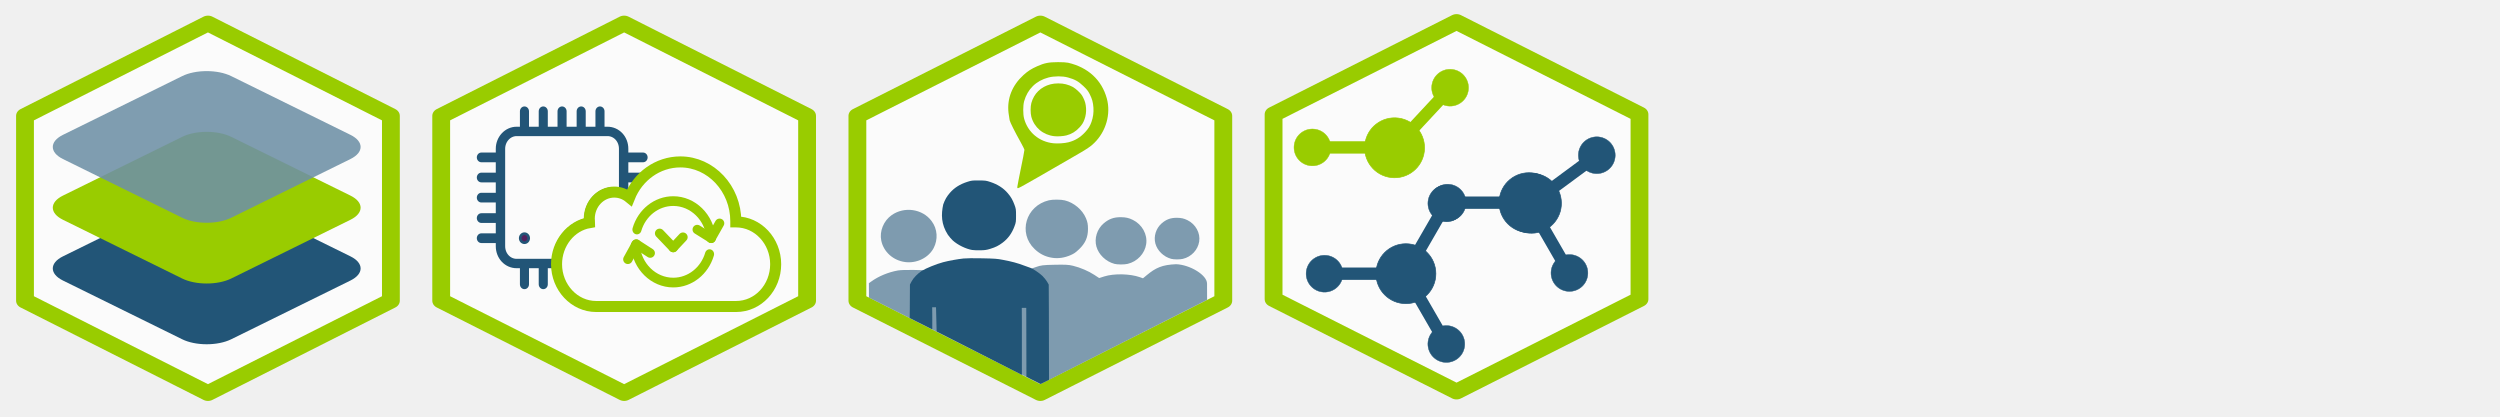
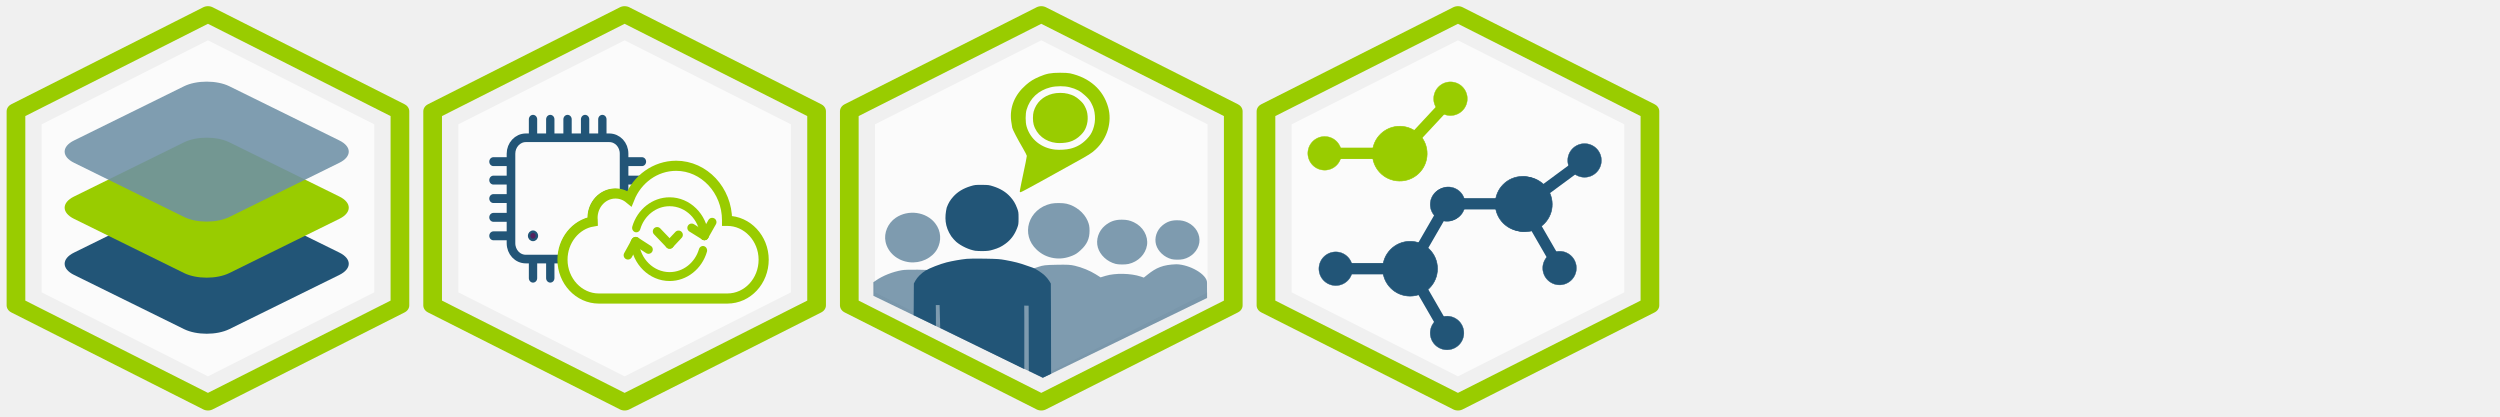
<svg xmlns="http://www.w3.org/2000/svg" xmlns:xlink="http://www.w3.org/1999/xlink" width="600" height="100" viewBox="0 0 158.75 26.458" version="1.1" id="svg8">
  <defs id="defs2">
    <mask id="mask3946" maskUnits="userSpaceOnUse">
      <g style="stroke:#99cc00;stroke-opacity:1" transform="matrix(1.229364,0,0,1.479075,412.5658,-2406.465)" id="g3948">
        <path style="fill:none;stroke:#99cc00;stroke-width:3;stroke-linecap:butt;stroke-linejoin:miter;stroke-miterlimit:4;stroke-dasharray:none;stroke-opacity:1" d="m -257.387,1418.643 63.64,391.737 -132.936,-390.323 59.397,422.85 -149.907,-403.051 31.113,414.365" id="path3950" />
        <path id="path3952" d="m -92.818,1569.179 -307.435,250.982 271.562,-310.288 -336.5,262.864 274.099,-331.348 -343.294,234.127" style="fill:none;stroke:#99cc00;stroke-width:3;stroke-linecap:butt;stroke-linejoin:miter;stroke-miterlimit:4;stroke-dasharray:none;stroke-opacity:1" />
        <path style="fill:none;stroke:#99cc00;stroke-width:3;stroke-linecap:butt;stroke-linejoin:miter;stroke-miterlimit:4;stroke-dasharray:none;stroke-opacity:1" d="m -514.169,1519.814 395.167,36.757 -411.197,30.674 424.218,48.676 -427.778,43.905 408.903,73.924" id="path3954" />
      </g>
    </mask>
    <linearGradient id="linearGradient4108">
      <stop id="stop4110" offset="0" style="stop-color:#225577;stop-opacity:0.604" />
      <stop id="stop4112" offset="1" style="stop-color:#225577;stop-opacity:0;" />
    </linearGradient>
    <linearGradient id="linearGradient4090">
      <stop id="stop4092" offset="0" style="stop-color:#ececec;stop-opacity:1;" />
      <stop id="stop4094" offset="1" style="stop-color:#ececec;stop-opacity:0;" />
    </linearGradient>
    <linearGradient gradientTransform="translate(0,731.3001)" gradientUnits="userSpaceOnUse" y2="226.68" x2="79.903" y1="-30.741" x1="79.903" id="linearGradient4096" xlink:href="#linearGradient4090" />
    <linearGradient gradientTransform="translate(-2.7e-5)" gradientUnits="userSpaceOnUse" y2="845.787" x2="82" y1="690.272" x1="82" id="linearGradient4114" xlink:href="#linearGradient4108" />
    <linearGradient xlink:href="#linearGradient4090" id="linearGradient4143" gradientUnits="userSpaceOnUse" gradientTransform="translate(-2.7e-5,-1.062123)" x1="79.903" y1="-30.741" x2="79.903" y2="226.68" />
    <linearGradient gradientUnits="userSpaceOnUse" y2="905.379" x2="144.25" y1="596.688" x1="144.25" id="linearGradient3867-3" xlink:href="#linearGradient3861-6" />
    <linearGradient id="linearGradient3861-6">
      <stop id="stop3863-7" offset="0" style="stop-color:#ffffff;stop-opacity:0.704" />
      <stop id="stop3865-5" offset="1" style="stop-color:#ffffff;stop-opacity:0" />
    </linearGradient>
    <linearGradient gradientUnits="userSpaceOnUse" y2="913.361" x2="166.2" y1="605.737" x1="166.2" id="linearGradient4110-7" xlink:href="#linearGradient4104-7" />
    <linearGradient id="linearGradient4104-7">
      <stop id="stop4106-9" offset="0" style="stop-color:#225d86;stop-opacity:1" />
      <stop id="stop4108-8" offset="1" style="stop-color:#225577;stop-opacity:1" />
    </linearGradient>
  </defs>
  <g id="layer1" transform="translate(0,-270.5417)">
-     <path transform="matrix(0.3100674,0,0,0.2713237,148.3168,215.8909)" d="m -180.048,206.552 37.467,21.632 0,43.263 -37.467,21.632 -37.467,-21.632 0,-43.263 z" id="path5184" style="fill:#ffffff;fill-opacity:0.723;stroke:#99cc00;stroke-width:3.649;stroke-linecap:round;stroke-linejoin:round;stroke-miterlimit:4;stroke-dasharray:none;stroke-opacity:1" />
-     <path style="fill:#ffffff;fill-opacity:0.723;stroke:#99cc00;stroke-width:3.649;stroke-linecap:round;stroke-linejoin:round;stroke-miterlimit:4;stroke-dasharray:none;stroke-opacity:1" id="path5591" d="m -180.048,206.552 37.467,21.632 0,43.263 -37.467,21.632 -37.467,-21.632 0,-43.263 z" transform="matrix(0.3100674,0,0,0.2713237,121.8885,215.9868)" />
-     <path transform="matrix(0.3100674,0,0,0.2713237,95.46013,215.9868)" d="m -180.048,206.552 37.467,21.632 0,43.263 -37.467,21.632 -37.467,-21.632 0,-43.263 z" id="path5582" style="fill:#ffffff;fill-opacity:0.723;stroke:#99cc00;stroke-width:3.649;stroke-linecap:round;stroke-linejoin:round;stroke-miterlimit:4;stroke-dasharray:none;stroke-opacity:1" />
+     <g id="g1015" transform="translate(0,0.00320053)">
+       <path style="fill:#ffffff;fill-opacity:0.723;stroke:none;stroke-width:3.649;stroke-linecap:round;stroke-linejoin:round;stroke-miterlimit:4;stroke-dasharray:none;stroke-opacity:1" id="path1011" d="m -180.048,206.552 37.467,21.632 0,43.263 -37.467,21.632 -37.467,-21.632 0,-43.263 z" transform="matrix(0.2818277,0,0,0.2466126,63.9473,222.16)" />
+       <path transform="matrix(0.3253724,0,0,0.2847163,71.78745,212.6411)" d="m -180.048,206.552 37.467,21.632 0,43.263 -37.467,21.632 -37.467,-21.632 0,-43.263 z" id="path4351" style="fill:none;fill-opacity:0.723;stroke:#99cc00;stroke-width:3.649;stroke-linecap:round;stroke-linejoin:round;stroke-miterlimit:4;stroke-dasharray:none;stroke-opacity:1" />
+     </g>
+     <g id="g1021" transform="translate(26.45833,0.00320053)">
+       <path transform="matrix(0.2818277,0,0,0.2466126,63.9473,222.16)" d="m -180.048,206.552 37.467,21.632 0,43.263 -37.467,21.632 -37.467,-21.632 0,-43.263 z" id="path1017" style="fill:#ffffff;fill-opacity:0.723;stroke:none;stroke-width:3.649;stroke-linecap:round;stroke-linejoin:round;stroke-miterlimit:4;stroke-dasharray:none;stroke-opacity:1" />
+       <path style="fill:none;fill-opacity:0.723;stroke:#99cc00;stroke-width:3.649;stroke-linecap:round;stroke-linejoin:round;stroke-miterlimit:4;stroke-dasharray:none;stroke-opacity:1" id="path1019" d="m -180.048,206.552 37.467,21.632 0,43.263 -37.467,21.632 -37.467,-21.632 0,-43.263 z" transform="matrix(0.3253724,0,0,0.2847163,71.78745,212.6411)" />
+       <path transform="matrix(0.2818277,0,0,0.2466126,90.40563,222.16)" d="m -180.048,206.552 37.467,21.632 0,43.263 -37.467,21.632 -37.467,-21.632 0,-43.263 z" id="path1017-3" style="fill:#ffffff;fill-opacity:0.723;stroke:none;stroke-width:3.649;stroke-linecap:round;stroke-linejoin:round;stroke-miterlimit:4;stroke-dasharray:none;stroke-opacity:1" />
+     </g>
+     <g transform="translate(52.91666,0.00320053)" id="g1027" style="fill:none">
+       <path style="fill:none;fill-opacity:0.723;stroke:none;stroke-width:3.649;stroke-linecap:round;stroke-linejoin:round;stroke-miterlimit:4;stroke-dasharray:none;stroke-opacity:1" id="path1023" d="m -180.048,206.552 37.467,21.632 0,43.263 -37.467,21.632 -37.467,-21.632 0,-43.263 z" transform="matrix(0.2818277,0,0,0.2466126,63.9473,222.16)" />
+       <path transform="matrix(0.3253724,0,0,0.2847163,71.78745,212.6411)" d="m -180.048,206.552 37.467,21.632 0,43.263 -37.467,21.632 -37.467,-21.632 0,-43.263 z" id="path1025" style="fill:none;fill-opacity:0.723;stroke:#99cc00;stroke-width:3.649;stroke-linecap:round;stroke-linejoin:round;stroke-miterlimit:4;stroke-dasharray:none;stroke-opacity:1" />
+     </g>
+     <g id="g1033" transform="translate(79.375,0.00320053)">
+       <path transform="matrix(0.2818277,0,0,0.2466126,63.9473,222.16)" d="m -180.048,206.552 37.467,21.632 0,43.263 -37.467,21.632 -37.467,-21.632 0,-43.263 z" id="path1029" style="fill:#ffffff;fill-opacity:0.723;stroke:none;stroke-width:3.649;stroke-linecap:round;stroke-linejoin:round;stroke-miterlimit:4;stroke-dasharray:none;stroke-opacity:1" />
+       <path style="fill:none;fill-opacity:0.723;stroke:#99cc00;stroke-width:3.649;stroke-linecap:round;stroke-linejoin:round;stroke-miterlimit:4;stroke-dasharray:none;stroke-opacity:1" id="path1031" d="m -180.048,206.552 37.467,21.632 0,43.263 -37.467,21.632 -37.467,-21.632 0,-43.263 z" transform="matrix(0.3253724,0,0,0.2847163,71.78745,212.6411)" />
+     </g>
    <g id="g3083" transform="matrix(0.2771669,0,0,0.2771669,-131.0643,-82.01062)">
      <path style="fill:#000000;fill-opacity:1;stroke:none" id="path3179" d="m 183.084,100.357 -160.967,92.934 -160.967,-92.934 0,-185.869 160.967,-92.934 160.967,92.934 z" transform="matrix(0.7002245,0,0,0.5820065,184.4202,824.9923)" />
      <path id="path3202" d="M 199.907,993.49 348.17,917.046 200.353,1022.787 51.645,917.046 Z" style="fill:#000000;fill-opacity:1;stroke:none" />
    </g>
    <path style="color:#000000;font-style:normal;font-variant:normal;font-weight:normal;font-stretch:normal;font-size:medium;line-height:normal;font-family:Sans;-inkscape-font-specification:Sans;text-indent:0;text-align:start;text-decoration:none;text-decoration-line:none;letter-spacing:normal;word-spacing:normal;text-transform:none;writing-mode:lr-tb;direction:ltr;baseline-shift:baseline;text-anchor:start;display:inline;overflow:visible;visibility:visible;fill:#99cc00;fill-opacity:1;stroke:none;stroke-width:12.533;marker:none;enable-background:accumulate" d="m -65.814,114.457 -24.359,24.359 v -21.998 l -11.93,6.017 v 50.178 l 11.93,5.692 V 156.874 l 24.747,24.747 11.027,-5.846 -27.93,-27.93 27.908,-27.908 z" id="path3181" />
    <path transform="matrix(0.2394761,0,0,0.2054872,-80.95322,146.2301)" d="m 183.084,100.357 -160.967,92.934 -160.967,-92.934 0,-185.869 160.967,-92.934 160.967,92.934 z" id="path3183" style="fill:none;stroke:#99cc00;stroke-width:21.511;stroke-miterlimit:4;stroke-dasharray:none;stroke-opacity:1" />
    <g id="g3799" transform="matrix(0.2506563,0,0,0.2506563,-125.7647,-59.40556)">
      <circle r="44.234" cy="-186.101" cx="1199.848" style="fill:#ffffff;fill-opacity:1;stroke:none" id="path3187" transform="matrix(0.4182912,0,0,0.4182912,-231.7357,904.3177)" />
      <circle r="44.234" cy="-186.101" cx="1199.848" transform="matrix(-0.1286112,-0.2227612,0.2227612,-0.1286112,415.6529,1069.818)" id="path3189" style="fill:#ffffff;fill-opacity:1;stroke:none" />
      <circle r="44.234" cy="-186.101" cx="1199.848" style="fill:#ffffff;fill-opacity:1;stroke:none" id="path3191" transform="matrix(-0.1286112,0.2227612,-0.2227612,-0.1286112,407.9865,578.7022)" />
      <circle r="44.234" cy="-186.101" cx="1199.848" transform="matrix(0.2572224,0,0,0.2572224,-13.49929,830.8995)" id="path3193" style="fill:#ffffff;fill-opacity:1;stroke:none" />
      <g transform="matrix(0.9518768,0,0,0.9518768,9.531755,41.3361)" style="stroke-width:8;stroke-miterlimit:4;stroke-dasharray:none" id="g3292">
        <path id="path3195" d="m 225.17,824.831 h 44.753" style="fill:none;stroke:#ffffff;stroke-width:8;stroke-linecap:square;stroke-linejoin:miter;stroke-miterlimit:4;stroke-dasharray:none;stroke-opacity:1" />
        <path style="fill:none;stroke:#ffffff;stroke-width:8;stroke-linecap:square;stroke-linejoin:miter;stroke-miterlimit:4;stroke-dasharray:none;stroke-opacity:1" d="M 297.787,866.756 275.411,827.999" id="path3198" />
        <path id="path3200" d="M 297.788,782.905 275.411,821.662" style="fill:none;stroke:#ffffff;stroke-width:8;stroke-linecap:square;stroke-linejoin:miter;stroke-miterlimit:4;stroke-dasharray:none;stroke-opacity:1" />
      </g>
    </g>
    <g id="g3260" transform="matrix(0.2645833,0,0,0.2645833,-713.6895,-95.92611)" style="fill:#ff0000;stroke:#ff0000" />
    <rect style="fill:#225577;fill-opacity:1;stroke:none;stroke-width:0.265" id="rect3918" width="27.836" height="27.387" x="-49.47" y="244.981" />
    <rect y="277.077" x="-49.47" height="27.387" width="27.836" id="rect3920" style="fill:#99cc00;fill-opacity:1;stroke:none;stroke-width:0.265" />
    <rect style="fill:#ff7b24;fill-opacity:1;stroke:none;stroke-width:0.265" id="rect3953" width="27.836" height="27.387" x="-49.47" y="309.174" />
    <path style="fill:#000000;stroke-width:0.265" d="" id="path4330" />
-     <path style="fill:#ffffff;fill-opacity:0.723;stroke:#99cc00;stroke-width:3.649;stroke-linecap:round;stroke-linejoin:round;stroke-miterlimit:4;stroke-dasharray:none;stroke-opacity:1" id="path4351" d="m -180.048,206.552 37.467,21.632 0,43.263 -37.467,21.632 -37.467,-21.632 0,-43.263 z" transform="matrix(0.3100674,0,0,0.2713237,69.0318,215.9868)" />
-     <rect id="rect4336" width="11.913" height="11.913" x="326.742" y="312.11" style="opacity:1;fill:#225577;fill-opacity:1;stroke-width:0.051" transform="matrix(0.8970535,0.441922,-0.8970535,0.441922,0,0)" ry="1.737" />
-     <rect ry="1.737" transform="matrix(0.8970535,0.441922,-0.8970535,0.441922,0,0)" style="opacity:1;fill:#99cc00;fill-opacity:1;stroke-width:0.051" y="307.745" x="322.377" height="11.913" width="11.913" id="rect4342" />
-     <rect id="rect4340" width="11.913" height="11.913" x="318.013" y="303.381" style="opacity:1;fill:#6e90a5;fill-opacity:0.882;stroke-width:0.051" transform="matrix(0.8970535,0.441922,-0.8970535,0.441922,0,0)" ry="1.737" />
-     <g style="stroke:#225577;stroke-opacity:1" id="g5335" transform="matrix(0.2058293,0,0,0.2201776,30.27751,277.3)">
-       <line id="line5325" y2="1.4" x2="14.7" y1="7.1" x1="14.7" class="st0" style="fill:none;stroke:#225577;stroke-width:2.8;stroke-linecap:round;stroke-miterlimit:10;stroke-opacity:1" />
-       <line id="line5327" y2="1.4" x2="20.5" y1="7.1" x1="20.5" class="st0" style="fill:none;stroke:#225577;stroke-width:2.8;stroke-linecap:round;stroke-miterlimit:10;stroke-opacity:1" />
-       <line id="line5329" y2="1.4" x2="26.3" y1="7.1" x1="26.3" class="st0" style="fill:none;stroke:#225577;stroke-width:2.8;stroke-linecap:round;stroke-miterlimit:10;stroke-opacity:1" />
-       <line id="line5331" y2="1.4" x2="32.2" y1="7.1" x1="32.2" class="st0" style="fill:none;stroke:#225577;stroke-width:2.8;stroke-linecap:round;stroke-miterlimit:10;stroke-opacity:1" />
-       <line id="line5333" y2="1.4" x2="38" y1="7.1" x1="38" class="st0" style="fill:none;stroke:#225577;stroke-width:2.8;stroke-linecap:round;stroke-miterlimit:10;stroke-opacity:1" />
+     <g id="g930" transform="matrix(0.9229628,0,0,0.9229628,1.011173,21.85774)">
+       <rect ry="1.737" transform="matrix(0.8970535,0.441922,-0.8970535,0.441922,0,0)" style="opacity:1;fill:#225577;fill-opacity:1;stroke-width:0.051" y="312.11" x="326.742" height="11.913" width="11.913" id="rect4336" />
+       <rect id="rect4342" width="11.913" height="11.913" x="322.377" y="307.745" style="opacity:1;fill:#99cc00;fill-opacity:1;stroke-width:0.051" transform="matrix(0.8970535,0.441922,-0.8970535,0.441922,0,0)" ry="1.737" />
+       <rect ry="1.737" transform="matrix(0.8970535,0.441922,-0.8970535,0.441922,0,0)" style="opacity:1;fill:#6e90a5;fill-opacity:0.882;stroke-width:0.051" y="303.381" x="318.013" height="11.913" width="11.913" id="rect4340" />
    </g>
-     <g style="stroke:#225577;stroke-opacity:1" id="g5341" transform="matrix(0.2058293,0,0,0.2201776,30.27751,277.3)">
-       <line id="line5337" y2="14.7" x2="51.3" y1="14.7" x1="45.6" class="st0" style="fill:none;stroke:#225577;stroke-width:2.8;stroke-linecap:round;stroke-miterlimit:10;stroke-opacity:1" />
-       <line id="line5339" y2="20.5" x2="51.3" y1="20.5" x1="45.6" class="st0" style="fill:none;stroke:#225577;stroke-width:2.8;stroke-linecap:round;stroke-miterlimit:10;stroke-opacity:1" />
+     <g id="g964" transform="matrix(0.9181325,0,0,0.9181325,3.269721,23.23603)">
+       <g transform="matrix(0.2058293,0,0,0.2201776,30.27751,277.3)" id="g5335" style="stroke:#225577;stroke-opacity:1">
+         <line style="fill:none;stroke:#225577;stroke-width:2.8;stroke-linecap:round;stroke-miterlimit:10;stroke-opacity:1" class="st0" x1="14.7" y1="7.1" x2="14.7" y2="1.4" id="line5325" />
+         <line style="fill:none;stroke:#225577;stroke-width:2.8;stroke-linecap:round;stroke-miterlimit:10;stroke-opacity:1" class="st0" x1="20.5" y1="7.1" x2="20.5" y2="1.4" id="line5327" />
+         <line style="fill:none;stroke:#225577;stroke-width:2.8;stroke-linecap:round;stroke-miterlimit:10;stroke-opacity:1" class="st0" x1="26.3" y1="7.1" x2="26.3" y2="1.4" id="line5329" />
+         <line style="fill:none;stroke:#225577;stroke-width:2.8;stroke-linecap:round;stroke-miterlimit:10;stroke-opacity:1" class="st0" x1="32.2" y1="7.1" x2="32.2" y2="1.4" id="line5331" />
+         <line style="fill:none;stroke:#225577;stroke-width:2.8;stroke-linecap:round;stroke-miterlimit:10;stroke-opacity:1" class="st0" x1="38" y1="7.1" x2="38" y2="1.4" id="line5333" />
+       </g>
+       <g transform="matrix(0.2058293,0,0,0.2201776,30.27751,277.3)" id="g5341" style="stroke:#225577;stroke-opacity:1">
+         <line style="fill:none;stroke:#225577;stroke-width:2.8;stroke-linecap:round;stroke-miterlimit:10;stroke-opacity:1" class="st0" x1="45.6" y1="14.7" x2="51.3" y2="14.7" id="line5337" />
+         <line style="fill:none;stroke:#225577;stroke-width:2.8;stroke-linecap:round;stroke-miterlimit:10;stroke-opacity:1" class="st0" x1="45.6" y1="20.5" x2="51.3" y2="20.5" id="line5339" />
+       </g>
+       <g transform="matrix(0.2058293,0,0,0.2201776,30.27751,277.3)" id="g5347" style="stroke:#225577;stroke-opacity:1">
+         <line style="fill:none;stroke:#225577;stroke-width:2.8;stroke-linecap:round;stroke-miterlimit:10;stroke-opacity:1" class="st0" x1="20.5" y1="45.6" x2="20.5" y2="51.3" id="line5343" />
+         <line style="fill:none;stroke:#225577;stroke-width:2.8;stroke-linecap:round;stroke-miterlimit:10;stroke-opacity:1" class="st0" x1="14.7" y1="45.6" x2="14.7" y2="51.3" id="line5345" />
+       </g>
+       <g transform="matrix(0.2058293,0,0,0.2201776,30.27751,277.3)" id="g5359" style="stroke:#225577;stroke-opacity:1">
+         <line style="fill:none;stroke:#225577;stroke-width:2.8;stroke-linecap:round;stroke-miterlimit:10;stroke-opacity:1" class="st0" x1="7.1" y1="38" x2="1.4" y2="38" id="line5349" />
+         <line style="fill:none;stroke:#225577;stroke-width:2.8;stroke-linecap:round;stroke-miterlimit:10;stroke-opacity:1" class="st0" x1="7.1" y1="32.2" x2="1.4" y2="32.2" id="line5351" />
+         <line style="fill:none;stroke:#225577;stroke-width:2.8;stroke-linecap:round;stroke-miterlimit:10;stroke-opacity:1" class="st0" x1="7.1" y1="26.3" x2="1.4" y2="26.3" id="line5353" />
+         <line style="fill:none;stroke:#225577;stroke-width:2.8;stroke-linecap:round;stroke-miterlimit:10;stroke-opacity:1" class="st0" x1="7.1" y1="20.5" x2="1.4" y2="20.5" id="line5355" />
+         <line style="fill:none;stroke:#225577;stroke-width:2.8;stroke-linecap:round;stroke-miterlimit:10;stroke-opacity:1" class="st0" x1="7.1" y1="14.7" x2="1.4" y2="14.7" id="line5357" />
+       </g>
+       <ellipse ry="0.286" rx="0.268" style="fill:#52225e;stroke:#225577;stroke-width:0.17;stroke-miterlimit:10;stroke-opacity:1" class="st1" cx="33.303" cy="285.667" id="circle5361" />
+       <path style="fill:none;stroke:#225577;stroke-width:0.596;stroke-miterlimit:10;stroke-opacity:1" class="st2" d="m 37.42,284.654 c 0,-0.066 -0.021,-0.154 -0.021,-0.242 0,-0.947 0.72,-1.695 1.585,-1.695 0.226,0 0.432,0.044 0.617,0.132 v -2.862 c 0,-0.617 -0.453,-1.101 -1.029,-1.101 h -5.763 c -0.576,0 -1.029,0.506 -1.029,1.101 v 6.187 c 0,0.617 0.453,1.101 1.029,1.101 h 2.532 c 0,-1.299 0.906,-2.4 2.079,-2.62 z" id="path5383" />
+       <g style="stroke:#99cc00;stroke-opacity:1" id="g6057">
+         <g id="g5835" style="stroke:#99cc00;stroke-opacity:1">
+           <line style="fill:none;stroke:#99cc00;stroke-width:0.596;stroke-linecap:round;stroke-miterlimit:10;stroke-opacity:1" class="st0" x1="42.751" y1="286.261" x2="43.368" y2="285.601" id="line5363" />
+           <line style="fill:none;stroke:#99cc00;stroke-width:0.596;stroke-linecap:round;stroke-miterlimit:10;stroke-opacity:1" class="st0" x1="42.751" y1="286.261" x2="41.886" y2="285.358" id="line5365" />
+           <line style="fill:none;stroke:#99cc00;stroke-width:0.596;stroke-linecap:round;stroke-miterlimit:10;stroke-opacity:1" class="st0" x1="45.159" y1="285.667" x2="44.274" y2="285.116" id="line5367" />
+           <line style="fill:none;stroke:#99cc00;stroke-width:0.596;stroke-linecap:round;stroke-miterlimit:10;stroke-opacity:1" class="st0" x1="45.159" y1="285.667" x2="45.694" y2="284.72" id="line5369" />
+           <g transform="matrix(0.2058293,0,0,0.2201776,30.27751,277.3)" id="g5375" style="stroke:#99cc00;stroke-opacity:1">
+             <path style="fill:none;stroke:#99cc00;stroke-width:2.8;stroke-linecap:round;stroke-miterlimit:10;stroke-opacity:1" class="st0" d="m 48.9,40.1 c 0.5,6 5.6,10.7 11.7,10.7 5.2,0 9.7,-3.4 11.2,-8.2" id="path5371" />
+             <path style="fill:none;stroke:#99cc00;stroke-width:2.8;stroke-linecap:round;stroke-miterlimit:10;stroke-opacity:1" class="st0" d="M 72.3,38 C 71.8,32 66.7,27.3 60.6,27.3 c -5.2,0 -9.7,3.4 -11.2,8.2" id="path5373" />
+           </g>
+           <line style="fill:none;stroke:#99cc00;stroke-width:0.596;stroke-linecap:round;stroke-miterlimit:10;stroke-opacity:1" class="st0" x1="40.404" y1="286.041" x2="41.289" y2="286.613" id="line5377" />
+           <line style="fill:none;stroke:#99cc00;stroke-width:0.596;stroke-linecap:round;stroke-miterlimit:10;stroke-opacity:1" class="st0" x1="40.404" y1="286.041" x2="39.869" y2="287.01" id="line5379" />
+         </g>
+         <path id="path5381" d="m 37.852,290.004 c -1.379,0 -2.511,-1.211 -2.511,-2.686 0,-1.321 0.906,-2.444 2.099,-2.642 0,-0.066 -0.021,-0.154 -0.021,-0.242 0,-0.947 0.72,-1.695 1.585,-1.695 0.37,0 0.7,0.132 0.967,0.352 0.535,-1.343 1.791,-2.268 3.232,-2.268 1.935,0 3.52,1.695 3.52,3.765 0,0.022 0,0.044 0,0.044 0,0 0.021,0 0.021,0 1.379,0 2.511,1.211 2.511,2.686 0,1.475 -1.111,2.686 -2.511,2.686 z" class="st0" style="fill:none;stroke:#99cc00;stroke-width:0.7;stroke-linecap:round;stroke-miterlimit:10;stroke-dasharray:none;stroke-opacity:1" />
+       </g>
    </g>
-     <g style="stroke:#225577;stroke-opacity:1" id="g5347" transform="matrix(0.2058293,0,0,0.2201776,30.27751,277.3)">
-       <line id="line5343" y2="51.3" x2="20.5" y1="45.6" x1="20.5" class="st0" style="fill:none;stroke:#225577;stroke-width:2.8;stroke-linecap:round;stroke-miterlimit:10;stroke-opacity:1" />
-       <line id="line5345" y2="51.3" x2="14.7" y1="45.6" x1="14.7" class="st0" style="fill:none;stroke:#225577;stroke-width:2.8;stroke-linecap:round;stroke-miterlimit:10;stroke-opacity:1" />
+     <g id="g1001" transform="matrix(0.9139734,0,0,0.9139734,7.946168,24.4529)">
+       <circle id="circle5196" style="fill:#225577;fill-opacity:1;stroke:#225577;stroke-width:0.043;stroke-opacity:1" cx="89.275" cy="287.921" r="1.902" />
+       <circle style="fill:#225577;fill-opacity:1;stroke:#225577;stroke-width:0.026;stroke-opacity:1" id="circle5198" transform="rotate(-120)" cx="-291.402" cy="-71.12" r="1.169" />
+       <circle transform="rotate(120)" id="circle5200" style="fill:#225577;fill-opacity:1;stroke:#225577;stroke-width:0.026;stroke-opacity:1" cx="207.293" cy="-225.73" r="1.169" />
+       <circle style="fill:#225577;fill-opacity:1;stroke:#225577;stroke-width:0.026;stroke-opacity:1" id="circle5202" cx="91.842" cy="283.457" r="1.169" />
+       <path id="path5204" d="m 84.518,287.921 h 4.378" style="fill:#225577;fill-opacity:1;stroke:#225577;stroke-width:0.783;stroke-linecap:square;stroke-linejoin:miter;stroke-miterlimit:4;stroke-dasharray:none;stroke-opacity:1" />
+       <path style="fill:#225577;fill-opacity:1;stroke:#225577;stroke-width:0.783;stroke-linecap:square;stroke-linejoin:miter;stroke-miterlimit:4;stroke-dasharray:none;stroke-opacity:1" d="m 91.622,292.022 -2.189,-3.791" id="path5206" />
+       <path id="path5208" d="m 91.622,283.82 -2.189,3.791" style="fill:#225577;fill-opacity:1;stroke:#225577;stroke-width:0.783;stroke-linecap:square;stroke-linejoin:miter;stroke-miterlimit:4;stroke-dasharray:none;stroke-opacity:1" />
+       <circle id="circle5214" style="fill:#225577;fill-opacity:1;stroke:#225577;stroke-width:0.043;stroke-miterlimit:4;stroke-dasharray:none;stroke-opacity:1" cx="97.093" cy="283.411" r="1.902" />
+       <circle style="fill:#225577;fill-opacity:1;stroke:#225577;stroke-width:0.026;stroke-miterlimit:4;stroke-dasharray:none;stroke-opacity:1" id="circle5216" transform="rotate(-120)" cx="-291.404" cy="-62.095" r="1.169" />
+       <circle transform="rotate(120)" id="circle5218" style="fill:#225577;fill-opacity:1;stroke:#225577;stroke-width:0.026;stroke-miterlimit:4;stroke-dasharray:none;stroke-opacity:1" cx="199.478" cy="-230.246" r="1.169" />
+       <path style="fill:#225577;fill-opacity:1;stroke:#225577;stroke-width:0.783;stroke-linecap:square;stroke-linejoin:miter;stroke-miterlimit:4;stroke-dasharray:none;stroke-opacity:1" d="m 92.336,283.411 h 4.378" id="path5222" />
+       <path id="path5224" d="m 99.44,287.512 -2.189,-3.791" style="fill:#225577;fill-opacity:1;stroke:#225577;stroke-width:0.783;stroke-linecap:square;stroke-linejoin:miter;stroke-miterlimit:4;stroke-dasharray:none;stroke-opacity:1" />
+       <circle transform="rotate(-96.41627)" id="circle5302" style="fill:#225577;fill-opacity:1;stroke:#225577;stroke-width:0.043;stroke-miterlimit:4;stroke-dasharray:none;stroke-opacity:1" cx="-292.54" cy="64.962" r="1.902" />
+       <circle transform="rotate(23.58374)" id="circle5304" style="fill:#225577;fill-opacity:1;stroke:#225577;stroke-width:0.026;stroke-miterlimit:4;stroke-dasharray:none;stroke-opacity:1" cx="205.112" cy="216.411" r="1.169" />
+       <path id="path5306" d="m 101.06,280.657 -3.523,2.599" style="fill:#225577;fill-opacity:1;stroke:#225577;stroke-width:0.783;stroke-linecap:square;stroke-linejoin:miter;stroke-miterlimit:4;stroke-dasharray:none;stroke-opacity:1" />
+       <circle r="1.902" cy="121.341" cx="-267.352" style="fill:#99cc00;fill-opacity:1;stroke:#99cc00;stroke-width:0.043;stroke-miterlimit:4;stroke-dasharray:none;stroke-opacity:1" id="circle5250" transform="rotate(-83.14351)" />
+       <circle r="1.169" cy="248.473" cx="151.582" style="fill:#99cc00;fill-opacity:1;stroke:#99cc00;stroke-width:0.026;stroke-miterlimit:4;stroke-dasharray:none;stroke-opacity:1" id="circle5254" transform="rotate(12.94223)" />
+       <path style="fill:#99cc00;fill-opacity:1;stroke:#99cc00;stroke-width:0.783;stroke-linecap:square;stroke-linejoin:miter;stroke-miterlimit:4;stroke-dasharray:none;stroke-opacity:1" d="m 91.799,276.46 -2.982,3.205" id="path5258" />
+       <circle r="1.169" cy="-67.777" cx="-284.073" transform="rotate(-120)" id="circle5981" style="fill:#99cc00;fill-opacity:1;stroke:#99cc00;stroke-width:0.026;stroke-opacity:1" />
+       <path style="fill:#99cc00;fill-opacity:1;stroke:#99cc00;stroke-width:0.783;stroke-linecap:square;stroke-linejoin:miter;stroke-miterlimit:4;stroke-dasharray:none;stroke-opacity:1" d="m 83.75,279.903 h 4.378" id="path5983" />
    </g>
-     <g style="stroke:#225577;stroke-opacity:1" id="g5359" transform="matrix(0.2058293,0,0,0.2201776,30.27751,277.3)">
-       <line id="line5349" y2="38" x2="1.4" y1="38" x1="7.1" class="st0" style="fill:none;stroke:#225577;stroke-width:2.8;stroke-linecap:round;stroke-miterlimit:10;stroke-opacity:1" />
-       <line id="line5351" y2="32.2" x2="1.4" y1="32.2" x1="7.1" class="st0" style="fill:none;stroke:#225577;stroke-width:2.8;stroke-linecap:round;stroke-miterlimit:10;stroke-opacity:1" />
-       <line id="line5353" y2="26.3" x2="1.4" y1="26.3" x1="7.1" class="st0" style="fill:none;stroke:#225577;stroke-width:2.8;stroke-linecap:round;stroke-miterlimit:10;stroke-opacity:1" />
-       <line id="line5355" y2="20.5" x2="1.4" y1="20.5" x1="7.1" class="st0" style="fill:none;stroke:#225577;stroke-width:2.8;stroke-linecap:round;stroke-miterlimit:10;stroke-opacity:1" />
-       <line id="line5357" y2="14.7" x2="1.4" y1="14.7" x1="7.1" class="st0" style="fill:none;stroke:#225577;stroke-width:2.8;stroke-linecap:round;stroke-miterlimit:10;stroke-opacity:1" />
-     </g>
-     <ellipse id="circle5361" cy="285.667" cx="33.303" class="st1" style="fill:#52225e;stroke:#225577;stroke-width:0.17;stroke-miterlimit:10;stroke-opacity:1" rx="0.268" ry="0.286" />
-     <path id="path5383" d="m 37.42,284.654 c 0,-0.066 -0.021,-0.154 -0.021,-0.242 0,-0.947 0.72,-1.695 1.585,-1.695 0.226,0 0.432,0.044 0.617,0.132 v -2.862 c 0,-0.617 -0.453,-1.101 -1.029,-1.101 h -5.763 c -0.576,0 -1.029,0.506 -1.029,1.101 v 6.187 c 0,0.617 0.453,1.101 1.029,1.101 h 2.532 c 0,-1.299 0.906,-2.4 2.079,-2.62 z" class="st2" style="fill:none;stroke:#225577;stroke-width:0.596;stroke-miterlimit:10;stroke-opacity:1" />
-     <g id="g6057" style="stroke:#99cc00;stroke-opacity:1">
-       <g style="stroke:#99cc00;stroke-opacity:1" id="g5835">
-         <line id="line5363" y2="285.601" x2="43.368" y1="286.261" x1="42.751" class="st0" style="fill:none;stroke:#99cc00;stroke-width:0.596;stroke-linecap:round;stroke-miterlimit:10;stroke-opacity:1" />
-         <line id="line5365" y2="285.358" x2="41.886" y1="286.261" x1="42.751" class="st0" style="fill:none;stroke:#99cc00;stroke-width:0.596;stroke-linecap:round;stroke-miterlimit:10;stroke-opacity:1" />
-         <line id="line5367" y2="285.116" x2="44.274" y1="285.667" x1="45.159" class="st0" style="fill:none;stroke:#99cc00;stroke-width:0.596;stroke-linecap:round;stroke-miterlimit:10;stroke-opacity:1" />
-         <line id="line5369" y2="284.72" x2="45.694" y1="285.667" x1="45.159" class="st0" style="fill:none;stroke:#99cc00;stroke-width:0.596;stroke-linecap:round;stroke-miterlimit:10;stroke-opacity:1" />
-         <g style="stroke:#99cc00;stroke-opacity:1" id="g5375" transform="matrix(0.2058293,0,0,0.2201776,30.27751,277.3)">
-           <path id="path5371" d="m 48.9,40.1 c 0.5,6 5.6,10.7 11.7,10.7 5.2,0 9.7,-3.4 11.2,-8.2" class="st0" style="fill:none;stroke:#99cc00;stroke-width:2.8;stroke-linecap:round;stroke-miterlimit:10;stroke-opacity:1" />
-           <path id="path5373" d="M 72.3,38 C 71.8,32 66.7,27.3 60.6,27.3 c -5.2,0 -9.7,3.4 -11.2,8.2" class="st0" style="fill:none;stroke:#99cc00;stroke-width:2.8;stroke-linecap:round;stroke-miterlimit:10;stroke-opacity:1" />
+     <g id="g979" transform="matrix(0.9867995,0,0,0.9476991,1.011819,15.02951)">
+       <g style="fill:#99cc00;fill-opacity:1" id="g5708">
+         <path style="fill:#99cc00;fill-opacity:1;stroke-width:0.03" d="m 67.171,274.488 c -0.574,1.1e-4 -0.854,0.056 -1.317,0.263 -0.367,0.164 -0.585,0.304 -0.86,0.553 -0.726,0.658 -1.058,1.499 -0.952,2.41 0.021,0.181 0.053,0.389 0.07,0.461 0.035,0.147 0.324,0.724 0.694,1.385 0.135,0.241 0.245,0.465 0.245,0.498 1.64e-4,0.033 -0.034,0.23 -0.076,0.437 -0.042,0.207 -0.112,0.554 -0.155,0.77 -0.043,0.216 -0.104,0.518 -0.134,0.671 -0.031,0.152 -0.066,0.339 -0.077,0.415 -0.02,0.127 -0.016,0.139 0.042,0.139 0.035,0 0.603,-0.313 1.261,-0.695 0.659,-0.382 1.616,-0.935 2.128,-1.228 1.025,-0.588 1.176,-0.686 1.439,-0.942 0.758,-0.736 1.073,-1.849 0.803,-2.835 -0.321,-1.169 -1.191,-1.972 -2.455,-2.264 -0.104,-0.024 -0.353,-0.039 -0.656,-0.039 z m 0.029,0.901 c 0.22,-4.7e-4 0.438,0.023 0.611,0.071 0.436,0.119 0.67,0.248 0.979,0.543 0.227,0.216 0.3,0.309 0.404,0.512 0.156,0.305 0.215,0.519 0.239,0.866 0.022,0.307 -0.021,0.616 -0.126,0.908 -0.094,0.262 -0.193,0.421 -0.404,0.649 -0.303,0.328 -0.64,0.532 -1.052,0.637 v 3.2e-4 c -0.259,0.066 -0.686,0.093 -0.97,0.063 -0.901,-0.097 -1.614,-0.699 -1.849,-1.562 -0.076,-0.281 -0.076,-0.83 3.28e-4,-1.105 0.215,-0.77 0.758,-1.301 1.543,-1.508 0.182,-0.048 0.404,-0.072 0.624,-0.073 z" id="path5663" />
+         <path style="fill:#99cc00;fill-opacity:1;stroke-width:0.024" d="m 67.715,279.14 c 0.325,-0.083 0.591,-0.244 0.83,-0.503 0.166,-0.18 0.244,-0.305 0.319,-0.512 0.083,-0.23 0.117,-0.474 0.1,-0.717 -0.019,-0.274 -0.066,-0.442 -0.189,-0.683 -0.082,-0.16 -0.139,-0.233 -0.319,-0.404 -0.244,-0.232 -0.429,-0.335 -0.773,-0.428 -0.274,-0.075 -0.688,-0.074 -0.975,0.002 -0.619,0.163 -1.049,0.582 -1.218,1.19 -0.061,0.217 -0.061,0.65 -4.55e-4,0.872 0.185,0.681 0.748,1.156 1.459,1.233 0.224,0.024 0.562,0.002 0.766,-0.05 z" id="path5661" />
+       </g>
+       <g transform="matrix(1,0.00655235,0,0.982036,-0.1417411,5.07408)" id="g6079">
+         <g id="g6036" style="fill:#225577;fill-opacity:0.574">
+           <path id="path5675" d="m 55.32,289.193 -0.003,-0.929 0.138,-0.1 c 0.459,-0.345 1.086,-0.615 1.697,-0.732 0.161,-0.031 0.621,-0.049 1.037,-0.041 l 0.747,0.015 c 2.446,1.638 3.723,1.141 6.524,-0.092 0.052,-0.015 0.259,-0.089 0.46,-0.162 0.332,-0.121 0.442,-0.136 1.192,-0.157 0.667,-0.019 0.892,-0.009 1.169,0.059 0.466,0.113 0.971,0.329 1.346,0.576 l 0.312,0.206 0.324,-0.107 c 0.616,-0.203 1.637,-0.187 2.26,0.034 l 0.198,0.07 0.244,-0.207 c 0.555,-0.471 0.966,-0.676 1.861,-0.718 0.872,0.027 1.961,0.681 1.963,1.238 l 0.003,1.051 -10.572,5.518 z" style="fill:#225577;fill-opacity:0.574;stroke-width:0.039" />
+           <path id="path5671" d="m 70.906,286.91 c -0.544,-0.145 -1,-0.589 -1.143,-1.111 -0.143,-0.523 0.04,-1.124 0.454,-1.493 0.327,-0.292 0.652,-0.415 1.09,-0.415 0.318,0 0.518,0.044 0.773,0.171 0.589,0.292 0.938,0.938 0.845,1.561 -0.093,0.617 -0.566,1.132 -1.182,1.285 -0.213,0.053 -0.644,0.054 -0.837,0.003 z" style="fill:#225577;fill-opacity:0.574;stroke-width:0.03" />
+           <path id="path5669" d="m 57.63,286.885 c -0.764,-0.092 -1.377,-0.643 -1.527,-1.373 -0.125,-0.607 0.144,-1.283 0.658,-1.656 0.802,-0.581 1.951,-0.421 2.527,0.352 0.403,0.535 0.417,1.216 0.14,1.761 -0.323,0.625 -1.067,1.004 -1.798,0.916 z" style="fill:#225577;fill-opacity:0.574;stroke-width:0.027" />
+           <path id="path5667" d="m 66.935,286.543 c -0.423,-0.068 -0.777,-0.247 -1.094,-0.553 -1.071,-1.032 -0.564,-2.797 0.908,-3.161 0.24,-0.06 0.761,-0.061 1.003,-0.002 0.587,0.142 1.123,0.599 1.35,1.151 0.098,0.239 0.127,0.394 0.127,0.685 5.77e-4,0.543 -0.17,0.936 -0.577,1.33 -0.214,0.206 -0.306,0.273 -0.519,0.37 -0.399,0.182 -0.803,0.243 -1.197,0.18 z" style="fill:#225577;fill-opacity:0.574;stroke-width:0.03" />
+           <path style="fill:#225577;fill-opacity:0.574;stroke-width:0.026" d="m 74.515,286.564 c -0.479,-0.128 -0.88,-0.518 -1.005,-0.978 -0.125,-0.461 0.035,-0.989 0.399,-1.314 0.288,-0.257 0.573,-0.365 0.959,-0.365 0.28,0 0.456,0.039 0.68,0.15 0.518,0.257 0.826,0.825 0.743,1.373 -0.082,0.543 -0.498,0.996 -1.04,1.131 -0.187,0.047 -0.567,0.048 -0.737,0.003 z" id="path5712" />
        </g>
-         <line id="line5377" y2="286.613" x2="41.289" y1="286.041" x1="40.404" class="st0" style="fill:none;stroke:#99cc00;stroke-width:0.596;stroke-linecap:round;stroke-miterlimit:10;stroke-opacity:1" />
-         <line id="line5379" y2="287.01" x2="39.869" y1="286.041" x1="40.404" class="st0" style="fill:none;stroke:#99cc00;stroke-width:0.596;stroke-linecap:round;stroke-miterlimit:10;stroke-opacity:1" />
-       </g>
-       <path style="fill:none;stroke:#99cc00;stroke-width:0.7;stroke-linecap:round;stroke-miterlimit:10;stroke-dasharray:none;stroke-opacity:1" class="st0" d="m 37.852,290.004 c -1.379,0 -2.511,-1.211 -2.511,-2.686 0,-1.321 0.906,-2.444 2.099,-2.642 0,-0.066 -0.021,-0.154 -0.021,-0.242 0,-0.947 0.72,-1.695 1.585,-1.695 0.37,0 0.7,0.132 0.967,0.352 0.535,-1.343 1.791,-2.268 3.232,-2.268 1.935,0 3.52,1.695 3.52,3.765 0,0.022 0,0.044 0,0.044 0,0 0.021,0 0.021,0 1.379,0 2.511,1.211 2.511,2.686 0,1.475 -1.111,2.686 -2.511,2.686 z" id="path5381" />
-     </g>
-     <g id="g5708" style="fill:#99cc00;fill-opacity:1">
-       <path id="path5663" d="m 67.171,274.488 c -0.574,1.1e-4 -0.854,0.056 -1.317,0.263 -0.367,0.164 -0.585,0.304 -0.86,0.553 -0.726,0.658 -1.058,1.499 -0.952,2.41 0.021,0.181 0.053,0.389 0.07,0.461 0.035,0.147 0.324,0.724 0.694,1.385 0.135,0.241 0.245,0.465 0.245,0.498 1.64e-4,0.033 -0.034,0.23 -0.076,0.437 -0.042,0.207 -0.112,0.554 -0.155,0.77 -0.043,0.216 -0.104,0.518 -0.134,0.671 -0.031,0.152 -0.066,0.339 -0.077,0.415 -0.02,0.127 -0.016,0.139 0.042,0.139 0.035,0 0.603,-0.313 1.261,-0.695 0.659,-0.382 1.616,-0.935 2.128,-1.228 1.025,-0.588 1.176,-0.686 1.439,-0.942 0.758,-0.736 1.073,-1.849 0.803,-2.835 -0.321,-1.169 -1.191,-1.972 -2.455,-2.264 -0.104,-0.024 -0.353,-0.039 -0.656,-0.039 z m 0.029,0.901 c 0.22,-4.7e-4 0.438,0.023 0.611,0.071 0.436,0.119 0.67,0.248 0.979,0.543 0.227,0.216 0.3,0.309 0.404,0.512 0.156,0.305 0.215,0.519 0.239,0.866 0.022,0.307 -0.021,0.616 -0.126,0.908 -0.094,0.262 -0.193,0.421 -0.404,0.649 -0.303,0.328 -0.64,0.532 -1.052,0.637 v 3.2e-4 c -0.259,0.066 -0.686,0.093 -0.97,0.063 -0.901,-0.097 -1.614,-0.699 -1.849,-1.562 -0.076,-0.281 -0.076,-0.83 3.28e-4,-1.105 0.215,-0.77 0.758,-1.301 1.543,-1.508 0.182,-0.048 0.404,-0.072 0.624,-0.073 z" style="fill:#99cc00;fill-opacity:1;stroke-width:0.03" />
-       <path id="path5661" d="m 67.715,279.14 c 0.325,-0.083 0.591,-0.244 0.83,-0.503 0.166,-0.18 0.244,-0.305 0.319,-0.512 0.083,-0.23 0.117,-0.474 0.1,-0.717 -0.019,-0.274 -0.066,-0.442 -0.189,-0.683 -0.082,-0.16 -0.139,-0.233 -0.319,-0.404 -0.244,-0.232 -0.429,-0.335 -0.773,-0.428 -0.274,-0.075 -0.688,-0.074 -0.975,0.002 -0.619,0.163 -1.049,0.582 -1.218,1.19 -0.061,0.217 -0.061,0.65 -4.55e-4,0.872 0.185,0.681 0.748,1.156 1.459,1.233 0.224,0.024 0.562,0.002 0.766,-0.05 z" style="fill:#99cc00;fill-opacity:1;stroke-width:0.024" />
-     </g>
-     <circle r="1.902" cy="287.921" cx="89.275" style="fill:#225577;fill-opacity:1;stroke:#225577;stroke-width:0.043;stroke-opacity:1" id="circle5196" />
-     <circle r="1.169" cy="-71.12" cx="-291.402" transform="rotate(-120)" id="circle5198" style="fill:#225577;fill-opacity:1;stroke:#225577;stroke-width:0.026;stroke-opacity:1" />
-     <circle r="1.169" cy="-225.73" cx="207.293" style="fill:#225577;fill-opacity:1;stroke:#225577;stroke-width:0.026;stroke-opacity:1" id="circle5200" transform="rotate(120)" />
-     <circle r="1.169" cy="283.457" cx="91.842" id="circle5202" style="fill:#225577;fill-opacity:1;stroke:#225577;stroke-width:0.026;stroke-opacity:1" />
-     <path style="fill:#225577;fill-opacity:1;stroke:#225577;stroke-width:0.783;stroke-linecap:square;stroke-linejoin:miter;stroke-miterlimit:4;stroke-dasharray:none;stroke-opacity:1" d="m 84.518,287.921 h 4.378" id="path5204" />
-     <path id="path5206" d="m 91.622,292.022 -2.189,-3.791" style="fill:#225577;fill-opacity:1;stroke:#225577;stroke-width:0.783;stroke-linecap:square;stroke-linejoin:miter;stroke-miterlimit:4;stroke-dasharray:none;stroke-opacity:1" />
-     <path style="fill:#225577;fill-opacity:1;stroke:#225577;stroke-width:0.783;stroke-linecap:square;stroke-linejoin:miter;stroke-miterlimit:4;stroke-dasharray:none;stroke-opacity:1" d="m 91.622,283.82 -2.189,3.791" id="path5208" />
-     <circle r="1.902" cy="283.411" cx="97.093" style="fill:#225577;fill-opacity:1;stroke:#225577;stroke-width:0.043;stroke-miterlimit:4;stroke-dasharray:none;stroke-opacity:1" id="circle5214" />
-     <circle r="1.169" cy="-62.095" cx="-291.404" transform="rotate(-120)" id="circle5216" style="fill:#225577;fill-opacity:1;stroke:#225577;stroke-width:0.026;stroke-miterlimit:4;stroke-dasharray:none;stroke-opacity:1" />
-     <circle r="1.169" cy="-230.246" cx="199.478" style="fill:#225577;fill-opacity:1;stroke:#225577;stroke-width:0.026;stroke-miterlimit:4;stroke-dasharray:none;stroke-opacity:1" id="circle5218" transform="rotate(120)" />
-     <path id="path5222" d="m 92.336,283.411 h 4.378" style="fill:#225577;fill-opacity:1;stroke:#225577;stroke-width:0.783;stroke-linecap:square;stroke-linejoin:miter;stroke-miterlimit:4;stroke-dasharray:none;stroke-opacity:1" />
-     <path style="fill:#225577;fill-opacity:1;stroke:#225577;stroke-width:0.783;stroke-linecap:square;stroke-linejoin:miter;stroke-miterlimit:4;stroke-dasharray:none;stroke-opacity:1" d="m 99.44,287.512 -2.189,-3.791" id="path5224" />
-     <circle r="1.902" cy="64.962" cx="-292.54" style="fill:#225577;fill-opacity:1;stroke:#225577;stroke-width:0.043;stroke-miterlimit:4;stroke-dasharray:none;stroke-opacity:1" id="circle5302" transform="rotate(-96.41627)" />
-     <circle r="1.169" cy="216.411" cx="205.112" style="fill:#225577;fill-opacity:1;stroke:#225577;stroke-width:0.026;stroke-miterlimit:4;stroke-dasharray:none;stroke-opacity:1" id="circle5304" transform="rotate(23.58374)" />
-     <path style="fill:#225577;fill-opacity:1;stroke:#225577;stroke-width:0.783;stroke-linecap:square;stroke-linejoin:miter;stroke-miterlimit:4;stroke-dasharray:none;stroke-opacity:1" d="m 101.06,280.657 -3.523,2.599" id="path5306" />
-     <circle transform="rotate(-83.14351)" id="circle5250" style="fill:#99cc00;fill-opacity:1;stroke:#99cc00;stroke-width:0.043;stroke-miterlimit:4;stroke-dasharray:none;stroke-opacity:1" cx="-267.352" cy="121.341" r="1.902" />
-     <circle transform="rotate(12.94223)" id="circle5254" style="fill:#99cc00;fill-opacity:1;stroke:#99cc00;stroke-width:0.026;stroke-miterlimit:4;stroke-dasharray:none;stroke-opacity:1" cx="151.582" cy="248.473" r="1.169" />
-     <path id="path5258" d="m 91.799,276.46 -2.982,3.205" style="fill:#99cc00;fill-opacity:1;stroke:#99cc00;stroke-width:0.783;stroke-linecap:square;stroke-linejoin:miter;stroke-miterlimit:4;stroke-dasharray:none;stroke-opacity:1" />
-     <circle style="fill:#99cc00;fill-opacity:1;stroke:#99cc00;stroke-width:0.026;stroke-opacity:1" id="circle5981" transform="rotate(-120)" cx="-284.073" cy="-67.777" r="1.169" />
-     <path id="path5983" d="m 83.75,279.903 h 4.378" style="fill:#99cc00;fill-opacity:1;stroke:#99cc00;stroke-width:0.783;stroke-linecap:square;stroke-linejoin:miter;stroke-miterlimit:4;stroke-dasharray:none;stroke-opacity:1" />
-     <g id="g6079" transform="matrix(1,0.00655235,0,0.982036,-0.1417411,5.07408)">
-       <g style="fill:#225577;fill-opacity:0.574" id="g6036">
-         <path style="fill:#225577;fill-opacity:0.574;stroke-width:0.039" d="m 55.32,289.193 -0.003,-0.929 0.138,-0.1 c 0.459,-0.345 1.086,-0.615 1.697,-0.732 0.161,-0.031 0.621,-0.049 1.037,-0.041 l 0.747,0.015 c 2.446,1.638 3.723,1.141 6.524,-0.092 0.052,-0.015 0.259,-0.089 0.46,-0.162 0.332,-0.121 0.442,-0.136 1.192,-0.157 0.667,-0.019 0.892,-0.009 1.169,0.059 0.466,0.113 0.971,0.329 1.346,0.576 l 0.312,0.206 0.324,-0.107 c 0.616,-0.203 1.637,-0.187 2.26,0.034 l 0.198,0.07 0.244,-0.207 c 0.555,-0.471 0.966,-0.676 1.861,-0.718 0.872,0.027 1.961,0.681 1.963,1.238 l 0.003,1.051 -10.572,5.518 z" id="path5675" />
-         <path style="fill:#225577;fill-opacity:0.574;stroke-width:0.03" d="m 70.906,286.91 c -0.544,-0.145 -1,-0.589 -1.143,-1.111 -0.143,-0.523 0.04,-1.124 0.454,-1.493 0.327,-0.292 0.652,-0.415 1.09,-0.415 0.318,0 0.518,0.044 0.773,0.171 0.589,0.292 0.938,0.938 0.845,1.561 -0.093,0.617 -0.566,1.132 -1.182,1.285 -0.213,0.053 -0.644,0.054 -0.837,0.003 z" id="path5671" />
-         <path style="fill:#225577;fill-opacity:0.574;stroke-width:0.027" d="m 57.63,286.885 c -0.764,-0.092 -1.377,-0.643 -1.527,-1.373 -0.125,-0.607 0.144,-1.283 0.658,-1.656 0.802,-0.581 1.951,-0.421 2.527,0.352 0.403,0.535 0.417,1.216 0.14,1.761 -0.323,0.625 -1.067,1.004 -1.798,0.916 z" id="path5669" />
-         <path style="fill:#225577;fill-opacity:0.574;stroke-width:0.03" d="m 66.935,286.543 c -0.423,-0.068 -0.777,-0.247 -1.094,-0.553 -1.071,-1.032 -0.564,-2.797 0.908,-3.161 0.24,-0.06 0.761,-0.061 1.003,-0.002 0.587,0.142 1.123,0.599 1.35,1.151 0.098,0.239 0.127,0.394 0.127,0.685 5.77e-4,0.543 -0.17,0.936 -0.577,1.33 -0.214,0.206 -0.306,0.273 -0.519,0.37 -0.399,0.182 -0.803,0.243 -1.197,0.18 z" id="path5667" />
-         <path id="path5712" d="m 74.515,286.564 c -0.479,-0.128 -0.88,-0.518 -1.005,-0.978 -0.125,-0.461 0.035,-0.989 0.399,-1.314 0.288,-0.257 0.573,-0.365 0.959,-0.365 0.28,0 0.456,0.039 0.68,0.15 0.518,0.257 0.826,0.825 0.743,1.373 -0.082,0.543 -0.498,0.996 -1.04,1.131 -0.187,0.047 -0.567,0.048 -0.737,0.003 z" style="fill:#225577;fill-opacity:0.574;stroke-width:0.026" />
-       </g>
-       <g id="g6040">
-         <path style="fill:#225577;fill-opacity:1;stroke-width:0.03" d="m 57.914,289.947 0.009,-1.612 0.101,-0.197 c 0.123,-0.238 0.375,-0.505 0.655,-0.693 0.235,-0.158 0.937,-0.453 1.348,-0.566 0.356,-0.098 0.929,-0.209 1.301,-0.25 0.185,-0.021 0.627,-0.028 1.189,-0.02 0.809,0.012 0.934,0.02 1.306,0.09 0.564,0.105 0.931,0.203 1.327,0.354 0.185,0.07 0.37,0.137 0.412,0.148 0.142,0.038 0.58,0.333 0.771,0.519 0.105,0.102 0.238,0.269 0.297,0.372 l 0.106,0.187 0.009,1.64 0.009,4.517 -0.533,0.271 -0.901,-0.459 -0.008,-3.556 -0.004,-0.895 c -0.094,0 -0.189,0 -0.283,0 0,0 0.005,0.076 0.005,0.882 v 3.451 l -5.412,-2.773 c -0.007,-0.521 -0.039,-1.561 -0.039,-1.561 -0.081,0 -0.163,0 -0.244,0 0,0 0.014,0.964 0.007,1.427 l -1.435,-0.727 z" id="path5657" />
-         <path style="fill:#225577;fill-opacity:1;stroke-width:0.03" d="m 61.882,286.077 c -0.413,-0.071 -0.912,-0.315 -1.234,-0.604 -0.084,-0.075 -0.226,-0.242 -0.315,-0.371 -0.434,-0.682 -0.433,-1.317 -0.296,-1.961 0.111,-0.315 0.222,-0.512 0.424,-0.751 0.28,-0.332 0.641,-0.566 1.115,-0.722 0.265,-0.087 0.306,-0.092 0.723,-0.092 0.417,0 0.458,0.005 0.723,0.092 0.475,0.156 0.835,0.39 1.115,0.722 0.2,0.237 0.312,0.434 0.426,0.751 0.091,0.253 0.097,0.292 0.097,0.691 0,0.399 -0.005,0.438 -0.097,0.691 -0.164,0.453 -0.407,0.797 -0.755,1.066 -0.255,0.197 -0.444,0.295 -0.776,0.401 -0.242,0.078 -0.343,0.094 -0.64,0.102 -0.194,0.005 -0.423,-0.002 -0.51,-0.017 z" id="path5655" />
+         <g id="g6040">
+           <path id="path5657" d="m 57.914,289.947 0.009,-1.612 0.101,-0.197 c 0.123,-0.238 0.375,-0.505 0.655,-0.693 0.235,-0.158 0.937,-0.453 1.348,-0.566 0.356,-0.098 0.929,-0.209 1.301,-0.25 0.185,-0.021 0.627,-0.028 1.189,-0.02 0.809,0.012 0.934,0.02 1.306,0.09 0.564,0.105 0.931,0.203 1.327,0.354 0.185,0.07 0.37,0.137 0.412,0.148 0.142,0.038 0.58,0.333 0.771,0.519 0.105,0.102 0.238,0.269 0.297,0.372 l 0.106,0.187 0.009,1.64 0.009,4.517 -0.533,0.271 -0.901,-0.459 -0.008,-3.556 -0.004,-0.895 c -0.094,0 -0.189,0 -0.283,0 0,0 0.005,0.076 0.005,0.882 v 3.451 l -5.412,-2.773 c -0.007,-0.521 -0.039,-1.561 -0.039,-1.561 -0.081,0 -0.163,0 -0.244,0 0,0 0.014,0.964 0.007,1.427 l -1.435,-0.727 z" style="fill:#225577;fill-opacity:1;stroke-width:0.03" />
+           <path id="path5655" d="m 61.882,286.077 c -0.413,-0.071 -0.912,-0.315 -1.234,-0.604 -0.084,-0.075 -0.226,-0.242 -0.315,-0.371 -0.434,-0.682 -0.433,-1.317 -0.296,-1.961 0.111,-0.315 0.222,-0.512 0.424,-0.751 0.28,-0.332 0.641,-0.566 1.115,-0.722 0.265,-0.087 0.306,-0.092 0.723,-0.092 0.417,0 0.458,0.005 0.723,0.092 0.475,0.156 0.835,0.39 1.115,0.722 0.2,0.237 0.312,0.434 0.426,0.751 0.091,0.253 0.097,0.292 0.097,0.691 0,0.399 -0.005,0.438 -0.097,0.691 -0.164,0.453 -0.407,0.797 -0.755,1.066 -0.255,0.197 -0.444,0.295 -0.776,0.401 -0.242,0.078 -0.343,0.094 -0.64,0.102 -0.194,0.005 -0.423,-0.002 -0.51,-0.017 z" style="fill:#225577;fill-opacity:1;stroke-width:0.03" />
+         </g>
      </g>
    </g>
  </g>
  <style id="style5323" type="text/css">
	.st0{fill:none;stroke:#52225E;stroke-width:2.8;stroke-linecap:round;stroke-miterlimit:10;}
	.st1{fill:#52225E;stroke:#52225E;stroke-width:0.8;stroke-miterlimit:10;}
	.st2{fill:none;stroke:#52225E;stroke-width:2.8;stroke-miterlimit:10;}
</style>
</svg>
